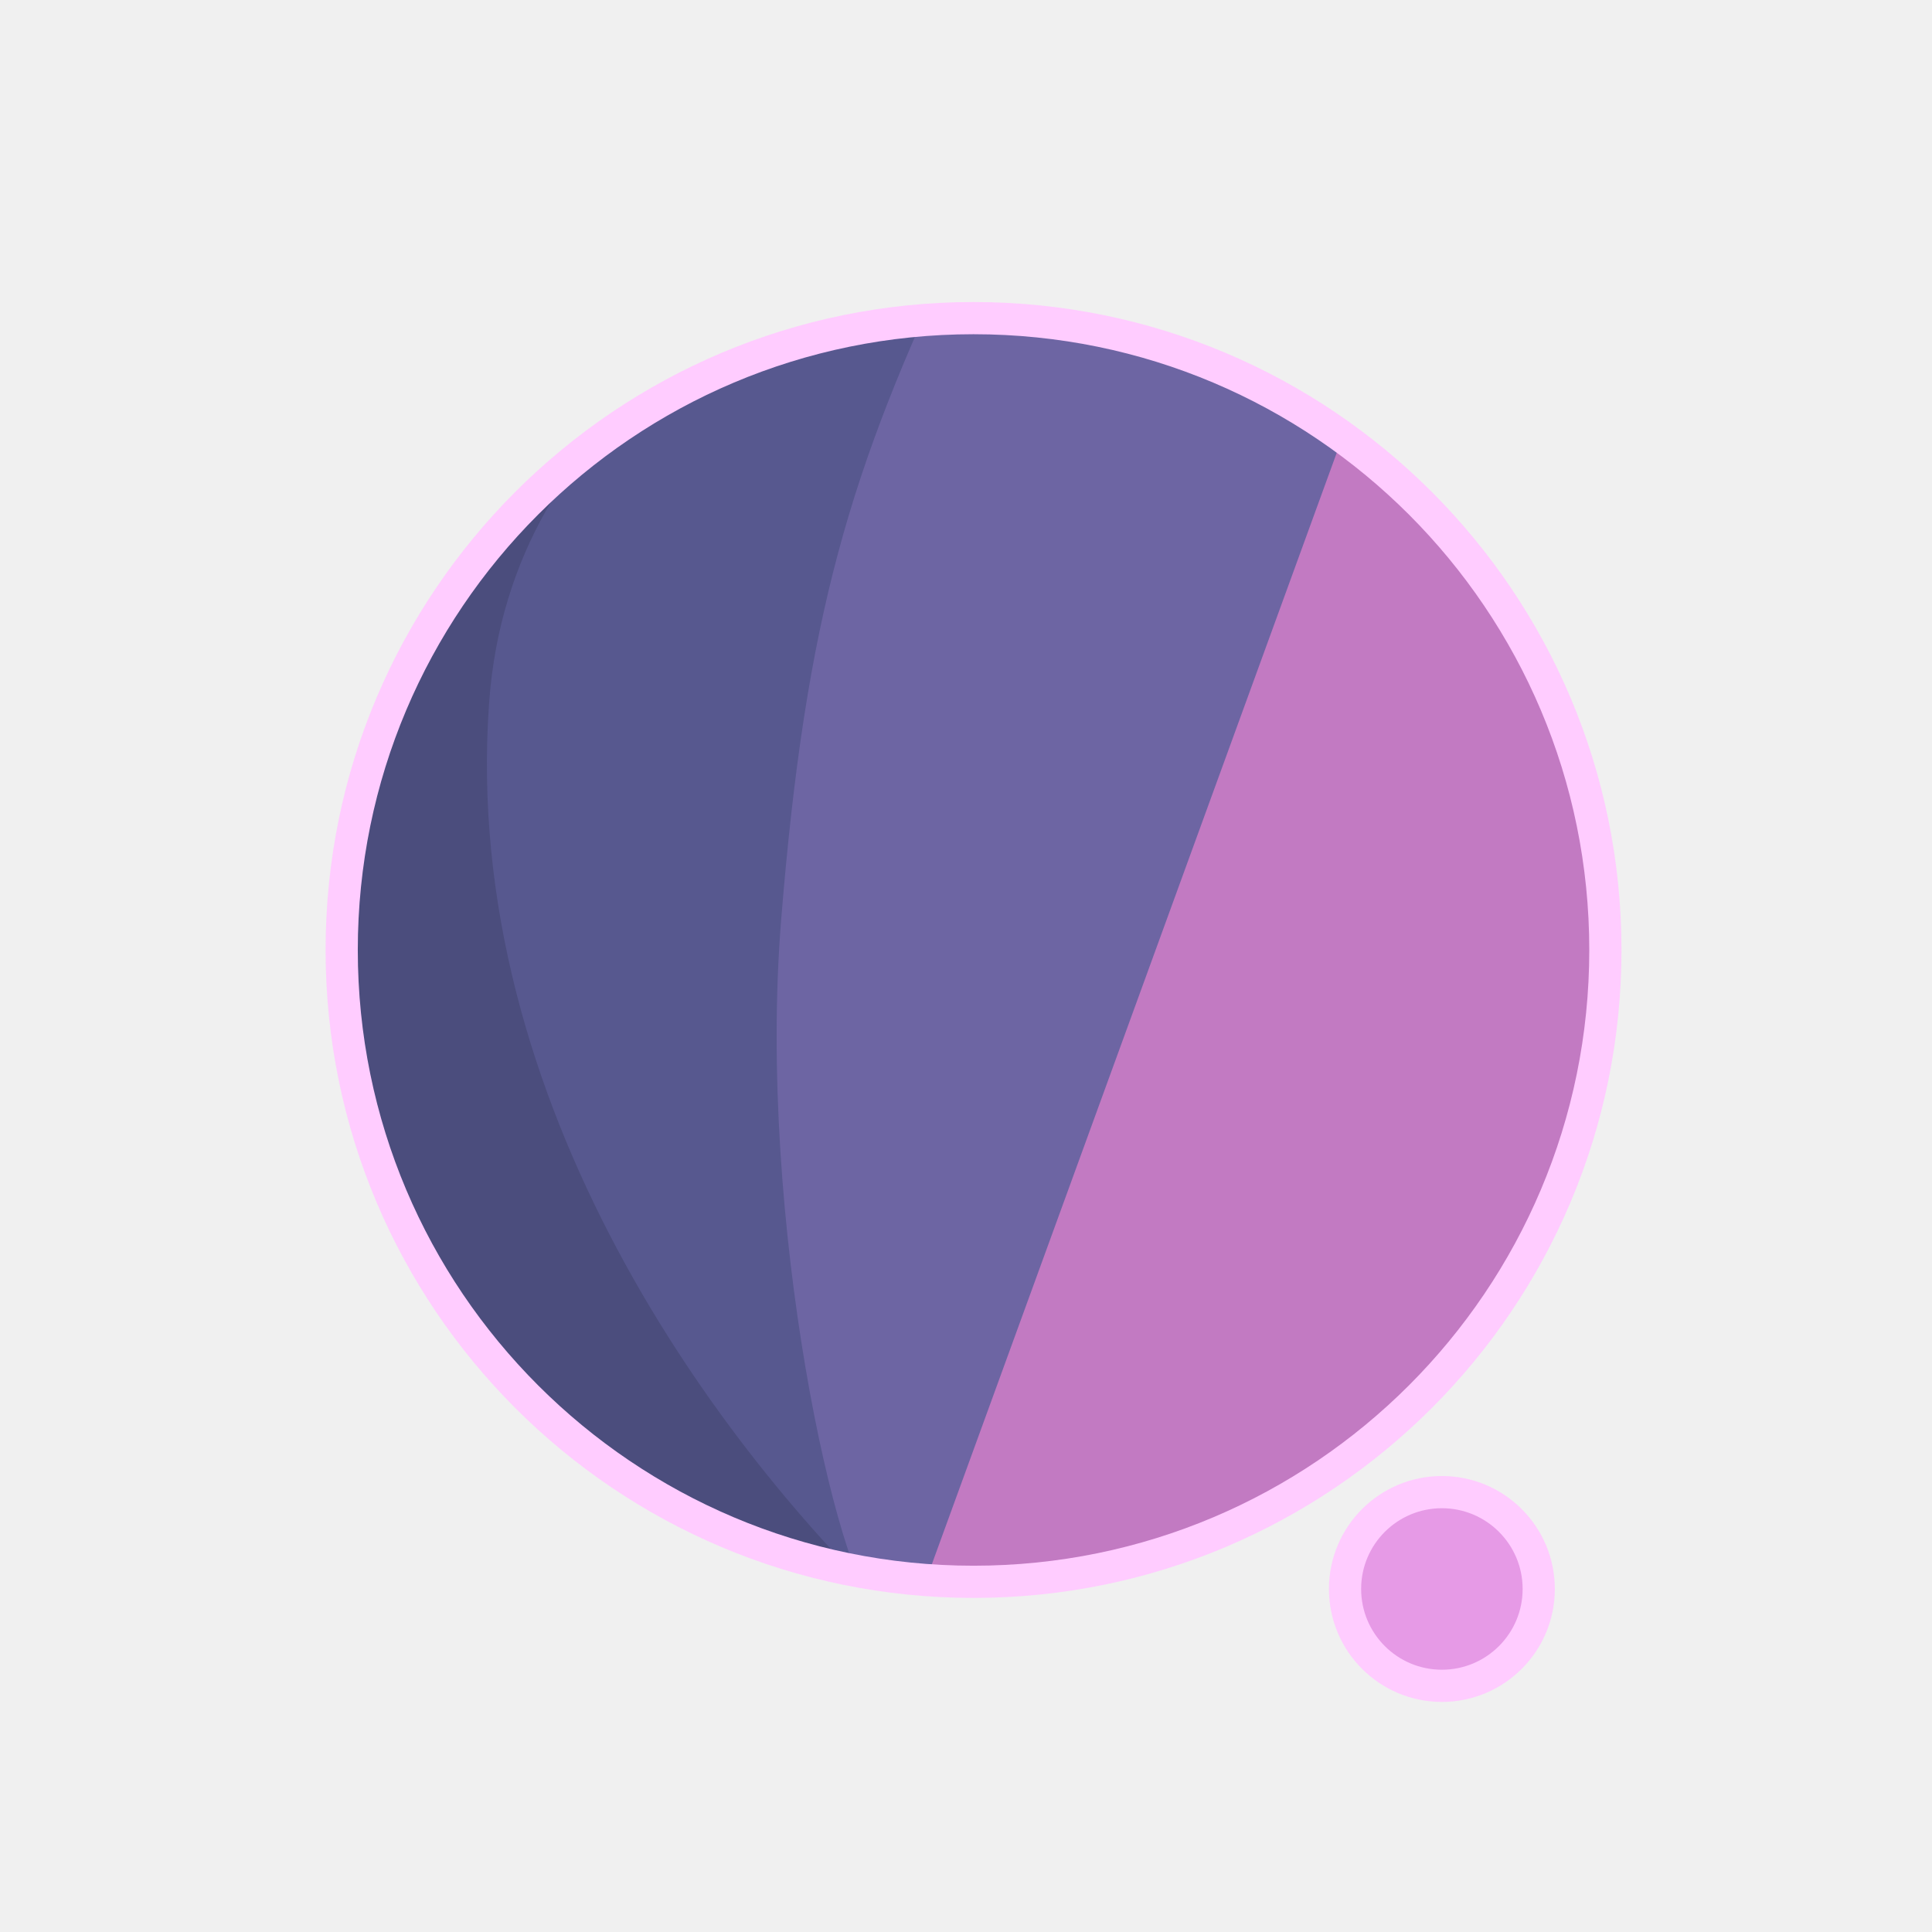
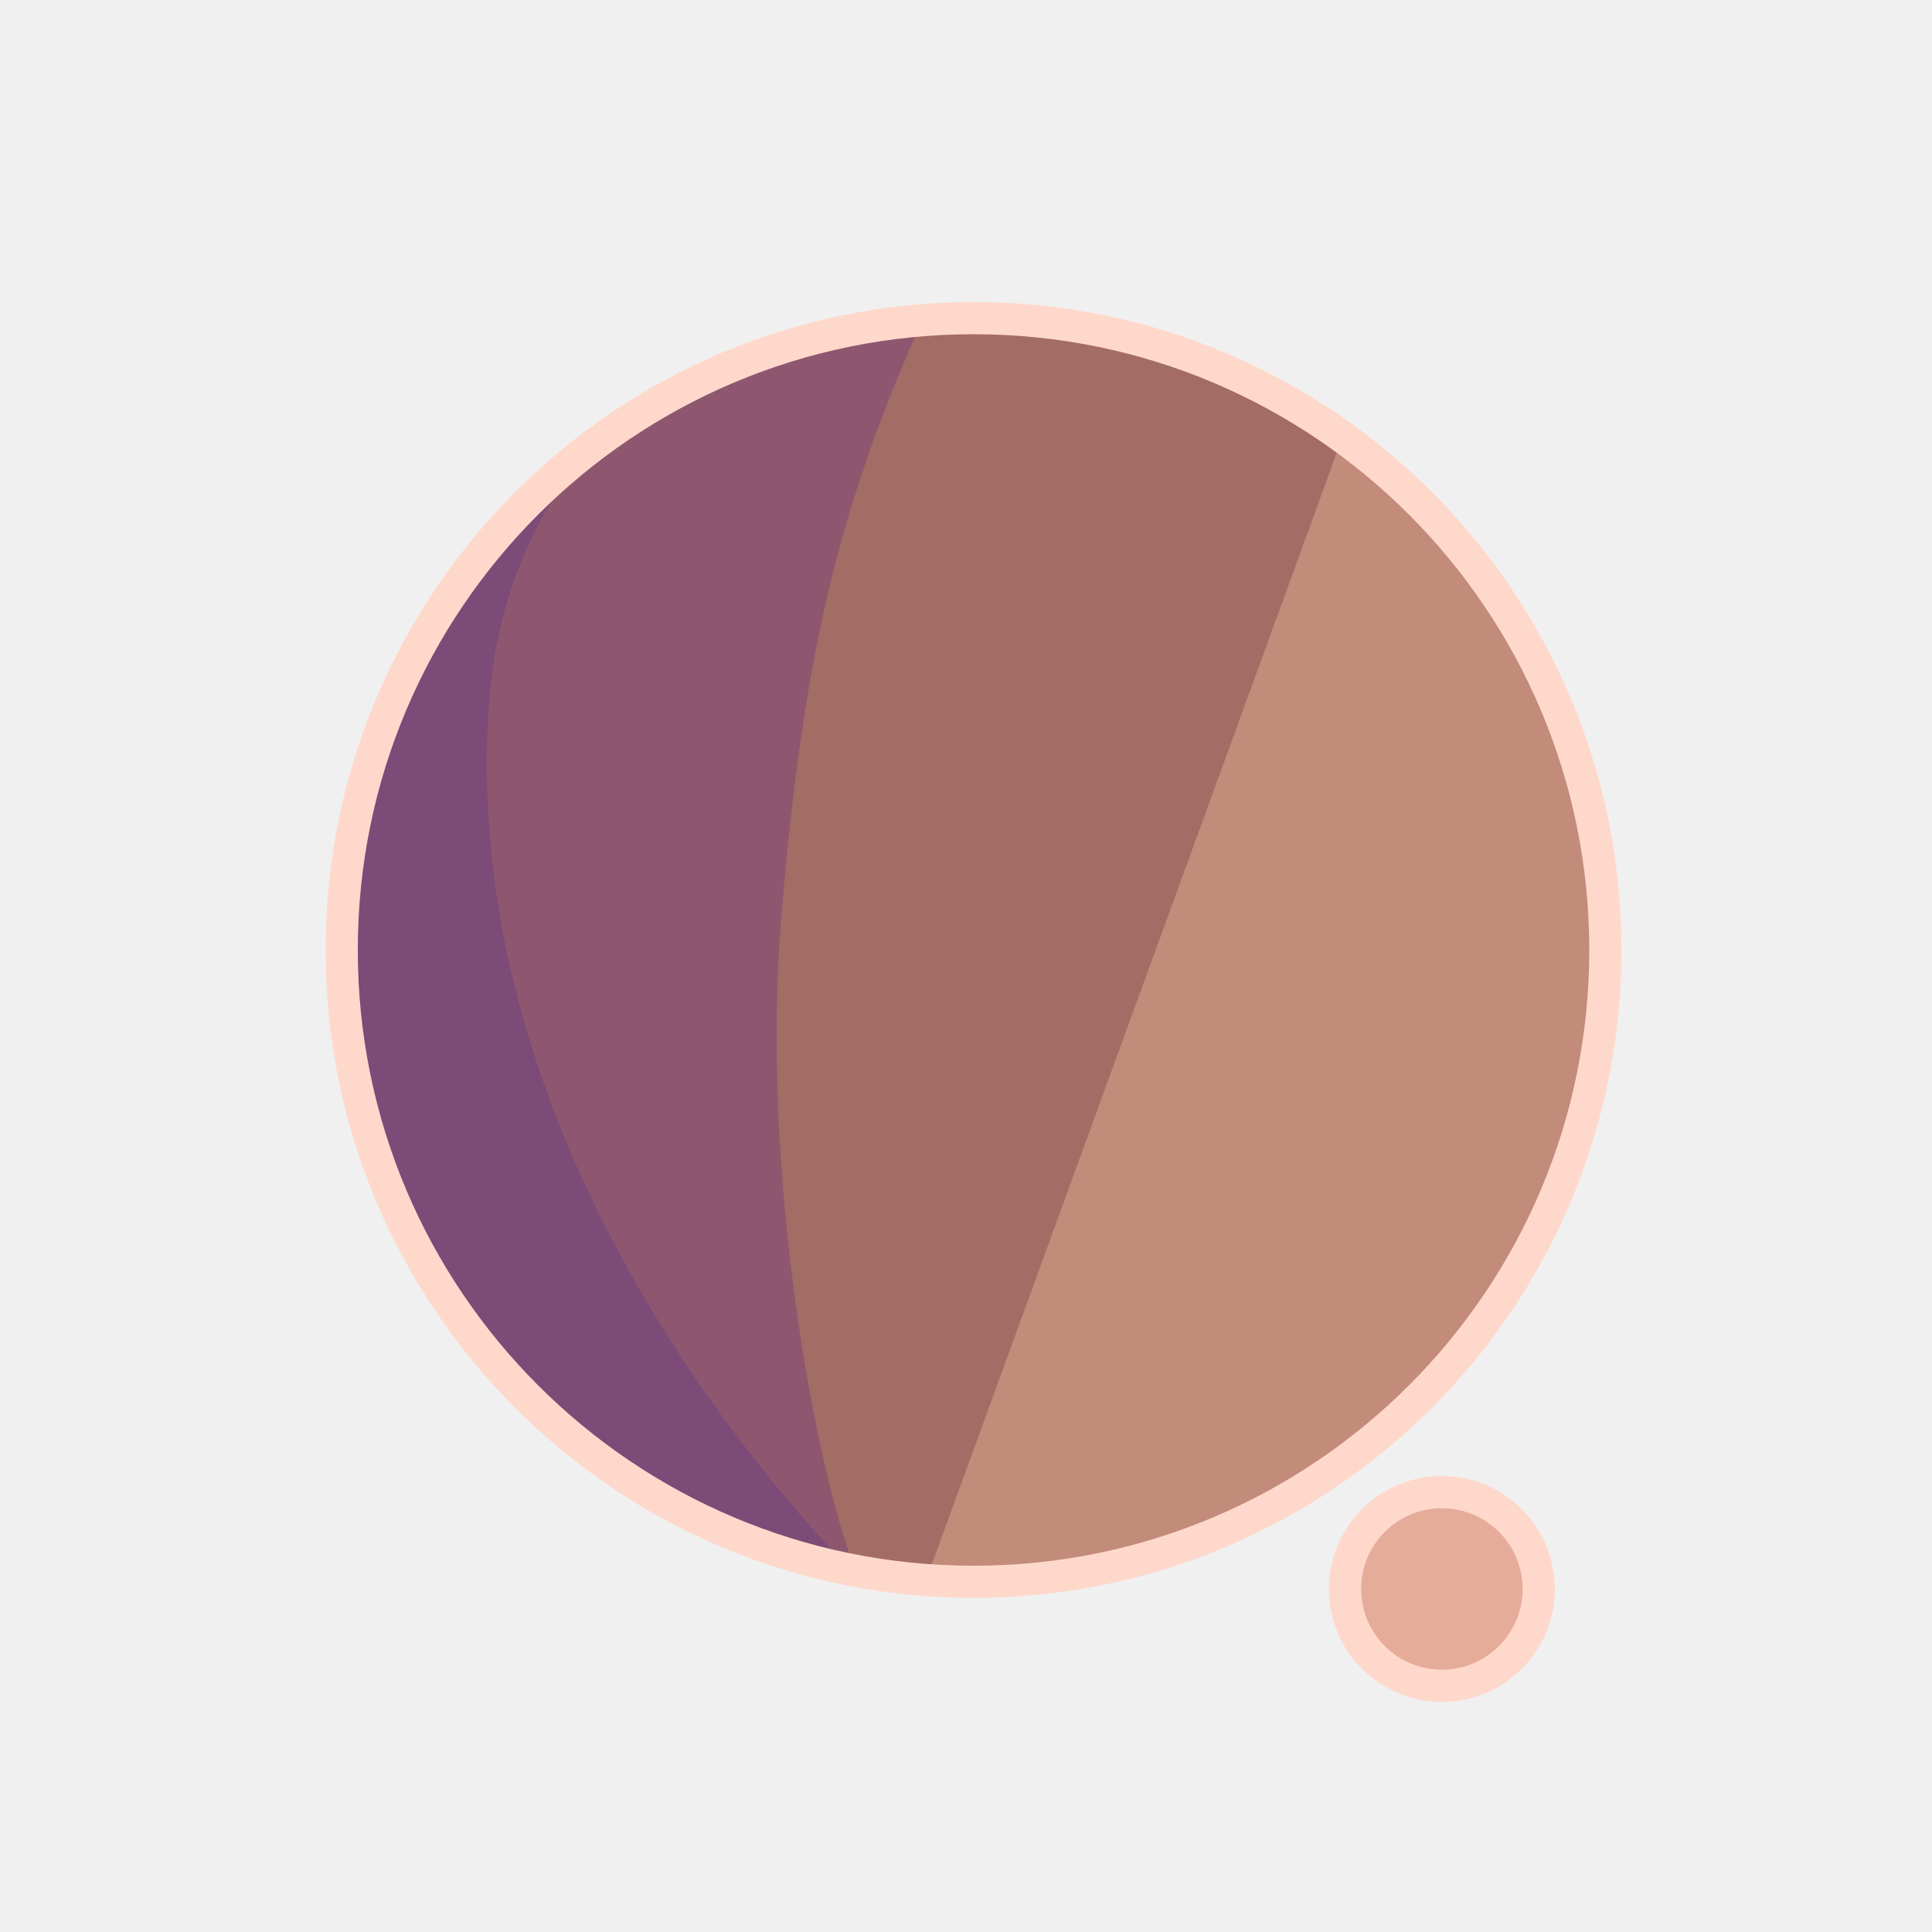
<svg xmlns="http://www.w3.org/2000/svg" width="300" height="300" viewBox="0 0 79.375 79.375" version="1.1" id="svg1">
  <defs id="defs1">
    <filter id="mask-powermask-path-effect5_inverse" style="color-interpolation-filters:sRGB" height="100" width="100" x="-50" y="-50">
      <feColorMatrix id="mask-powermask-path-effect5_primitive1" values="1" type="saturate" result="fbSourceGraphic" />
      <feColorMatrix id="mask-powermask-path-effect5_primitive2" values="-1 0 0 0 1 0 -1 0 0 1 0 0 -1 0 1 0 0 0 1 0 " in="fbSourceGraphic" />
    </filter>
    <clipPath clipPathUnits="userSpaceOnUse" id="clipPath1">
      <circle style="display:inline;fill:#000000;fill-opacity:1;stroke:none;stroke-width:0.214" id="circle3" cx="44.886" cy="38.249" r="22.842" />
    </clipPath>
    <clipPath clipPathUnits="userSpaceOnUse" id="clipPath3">
      <circle style="display:inline;opacity:1;fill:#000000;fill-opacity:1;stroke:none;stroke-width:2.646;stroke-dasharray:none;stroke-opacity:1" id="circle4" cx="39.235" cy="39.029" r="25.959" />
    </clipPath>
    <clipPath clipPathUnits="userSpaceOnUse" id="clipPath4">
      <circle style="display:inline;opacity:1;fill:#000000;fill-opacity:1;stroke:none;stroke-width:0.243" id="circle5" cx="39.997" cy="39.029" r="25.959" />
    </clipPath>
    <clipPath clipPathUnits="userSpaceOnUse" id="clipPath19">
      <g id="g20" style="display:inline">
        <circle style="display:inline;opacity:1;fill:#ffffff;fill-opacity:1;stroke:#000000;stroke-width:1.323;stroke-dasharray:none;stroke-opacity:1" id="circle20" cx="39.997" cy="39.029" r="25.959" />
        <path style="display:inline;fill:#ffffff;fill-opacity:1;stroke:none;stroke-width:1.323;stroke-linecap:round;stroke-linejoin:round;stroke-dasharray:none;stroke-opacity:1" d="M 40.972,71.749 65.107,9.074 51.262,8.513 29.654,71.374 Z" id="path20" />
      </g>
    </clipPath>
  </defs>
  <g id="layer1">
-     <circle style="display:inline;opacity:1;fill:#C27AC2;fill-opacity:1;stroke:none;stroke-width:2.646;stroke-dasharray:none;stroke-opacity:1" id="path1" cx="39.997" cy="39.029" r="25.959" />
-     <circle style="display:inline;opacity:1;fill:#E69AE6;fill-opacity:1;stroke:#FFCCFF;stroke-width:1.323;stroke-linecap:round;stroke-linejoin:round;stroke-dasharray:none;stroke-opacity:1" id="path23" cx="59.239" cy="65.282" r="3.979" />
-     <path style="display:inline;opacity:1;fill:#6D65A3;fill-opacity:1;stroke:none;stroke-width:2.646;stroke-linecap:round;stroke-linejoin:round;stroke-dasharray:none;stroke-opacity:1" d="M 14.114,8.183 56.981,12.942 37.387,66.729 7.337,66.366 Z" id="path4" clip-path="url(#clipPath4)" />
-     <path style="display:inline;opacity:1;fill:#57588F;fill-opacity:1;stroke:none;stroke-width:2.646;stroke-linecap:round;stroke-linejoin:round;stroke-dasharray:none;stroke-opacity:1" d="m 38.537,10.093 c -4.366,9.204 -6.195,15.177 -7.208,27.727 -0.992,12.295 2.307,27.137 4.048,28.492 L 8.159,69.099 11.655,10.117 Z" id="path8" clip-path="url(#clipPath3)" transform="translate(0.7619726)" />
-     <path style="display:inline;opacity:1;fill:#4B4D7D;fill-opacity:1;stroke:none;stroke-width:2.646;stroke-linecap:round;stroke-linejoin:round;stroke-dasharray:none;stroke-opacity:1" d="m 42.193,12.318 c -4.211,1.987 -14.039,6.189 -14.818,16.984 -1.049,14.531 8.417,27.086 14.901,33.188 l -22.177,3.33 -0.971,-51.47 z" id="path12" clip-path="url(#clipPath1)" transform="matrix(1.1365,0,0,1.1365,-11.01583,-4.44086)" />
+     <circle style="display:inline;opacity:1;fill:#C28B7A;fill-opacity:1;stroke:none;stroke-width:2.646;stroke-dasharray:none;stroke-opacity:1" id="path1" cx="39.997" cy="39.029" r="25.959" />
+     <circle style="display:inline;opacity:1;fill:#E6AC9A;fill-opacity:1;stroke:#FFD8CC;stroke-width:1.323;stroke-linecap:round;stroke-linejoin:round;stroke-dasharray:none;stroke-opacity:1" id="path23" cx="59.239" cy="65.282" r="3.979" />
+     <path style="display:inline;opacity:1;fill:#A36C65;fill-opacity:1;stroke:none;stroke-width:2.646;stroke-linecap:round;stroke-linejoin:round;stroke-dasharray:none;stroke-opacity:1" d="M 14.114,8.183 56.981,12.942 37.387,66.729 7.337,66.366 Z" id="path4" clip-path="url(#clipPath4)" />
+     <path style="display:inline;opacity:1;fill:#8F576F;fill-opacity:1;stroke:none;stroke-width:2.646;stroke-linecap:round;stroke-linejoin:round;stroke-dasharray:none;stroke-opacity:1" d="m 38.537,10.093 c -4.366,9.204 -6.195,15.177 -7.208,27.727 -0.992,12.295 2.307,27.137 4.048,28.492 L 8.159,69.099 11.655,10.117 Z" id="path8" clip-path="url(#clipPath3)" transform="translate(0.7619726)" />
+     <path style="display:inline;opacity:1;fill:#7D4B77;fill-opacity:1;stroke:none;stroke-width:2.646;stroke-linecap:round;stroke-linejoin:round;stroke-dasharray:none;stroke-opacity:1" d="m 42.193,12.318 c -4.211,1.987 -14.039,6.189 -14.818,16.984 -1.049,14.531 8.417,27.086 14.901,33.188 l -22.177,3.33 -0.971,-51.47 z" id="path12" clip-path="url(#clipPath1)" transform="matrix(1.1365,0,0,1.1365,-11.01583,-4.44086)" />
    <path style="display:inline;fill:none;stroke:#ffffff;stroke-width:5.292;stroke-linecap:round;stroke-linejoin:round;stroke-dasharray:none;stroke-opacity:1" d="M 56.155,14.893 37.161,67.307 c 0.345,-0.826 6.533,-17.661 9.644,-21.104 4.78,-5.292 13.008,-2.765 13.143,4.977 0.044,2.513 -1.431,15.998 -1.431,15.998" id="path2" clip-path="url(#clipPath19)" mask="none" />
-     <circle style="display:inline;opacity:1;fill:none;fill-opacity:0;stroke:#FFCCFF;stroke-width:1.323;stroke-dasharray:none;stroke-opacity:1" id="circle8" cx="39.997" cy="39.029" r="25.959" />
+     <circle style="display:inline;opacity:1;fill:none;fill-opacity:0;stroke:#FFD8CC;stroke-width:1.323;stroke-dasharray:none;stroke-opacity:1" id="circle8" cx="39.997" cy="39.029" r="25.959" />
  </g>
</svg>
